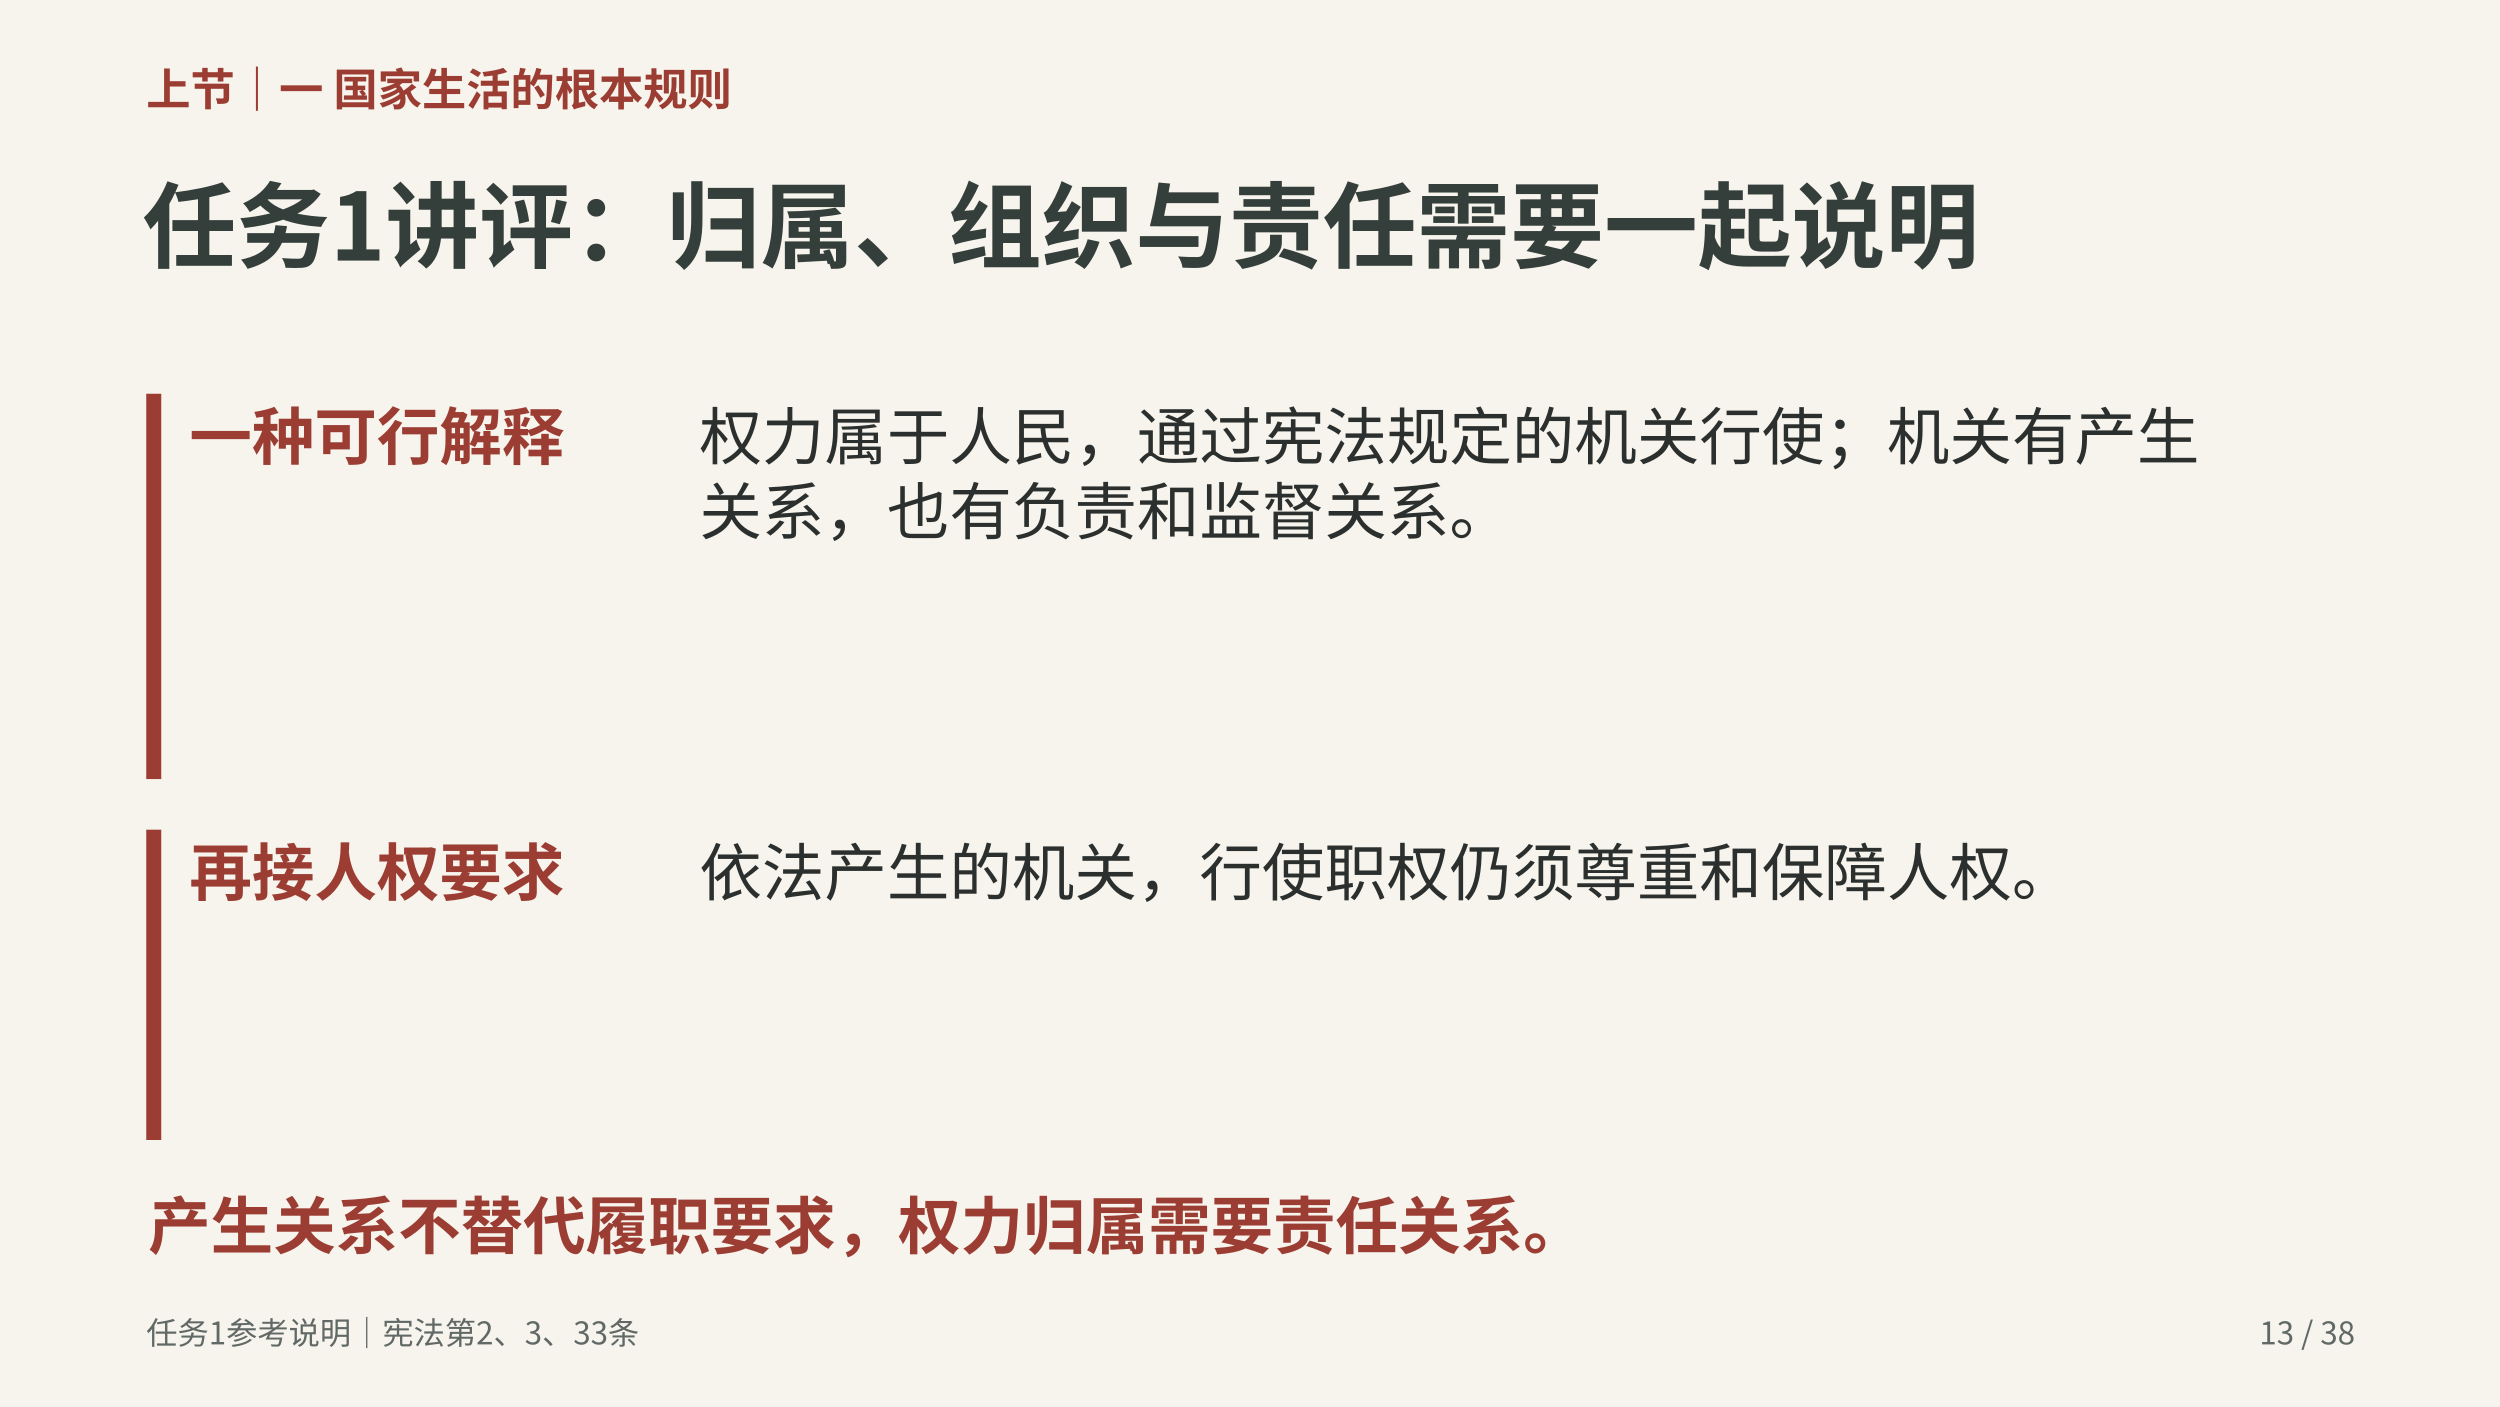
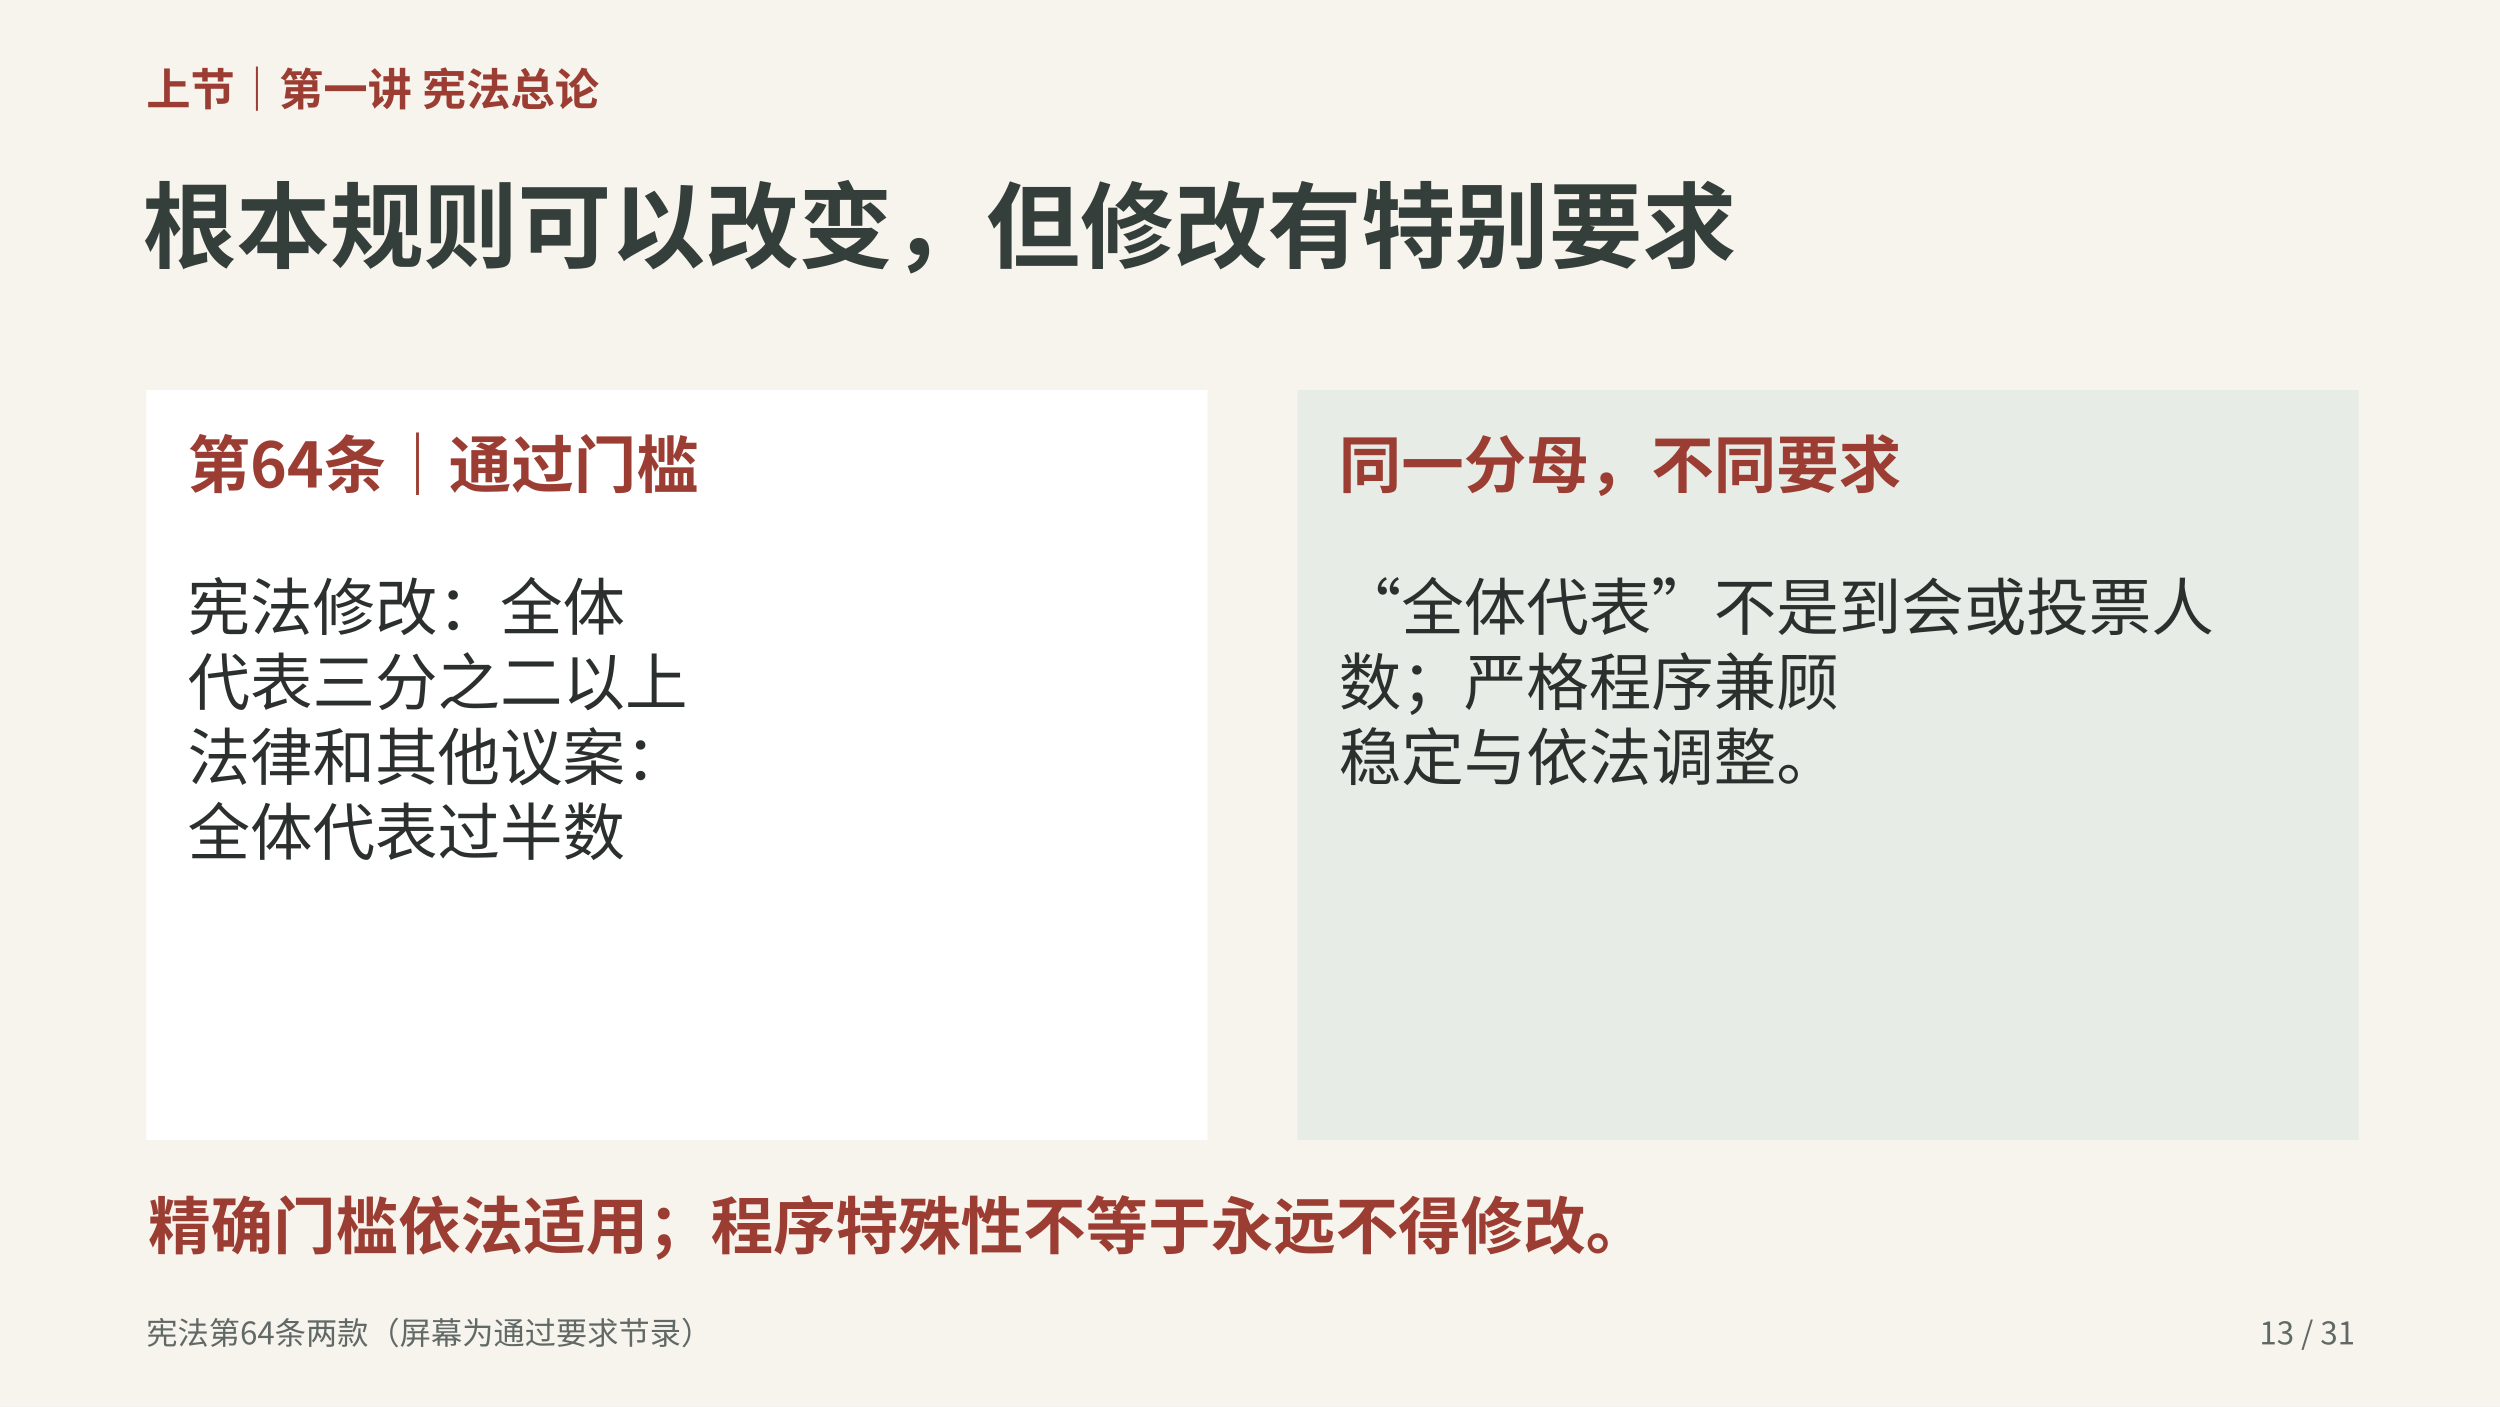
<svg xmlns="http://www.w3.org/2000/svg" viewBox="0 0 1600 900" width="1600" height="900">
  <defs>
    <marker id="arrow" viewBox="0 0 10 10" refX="8" refY="5" markerWidth="5" markerHeight="5" orient="auto-start-reverse">
      <path d="M 0 0 L 10 5 L 0 10 z" fill="#9B3D32" />
    </marker>
  </defs>
  <rect width="1600" height="900" fill="#F7F4ED" />
  <text x="93.6" y="67.5" font-family="Microsoft YaHei, Noto Sans CJK SC, sans-serif" font-size="28.333" font-weight="700" fill="#9B3D32" text-anchor="start">
-     <tspan x="93.6" dy="0">上节｜一 国家生活的根本规则</tspan>
+     <tspan x="93.6" dy="0">上节｜第一讲 宪法总论</tspan>
  </text>
  <text x="91.2" y="166.8" font-family="Microsoft YaHei, Noto Sans CJK SC, sans-serif" font-size="60" font-weight="700" fill="#343E3B" text-anchor="start">
-     <tspan x="91.2" dy="0">任务1讲评：归属、组织与责任需要一起说明</tspan>
+     <tspan x="91.2" dy="0">根本规则可以改变，但修改有特别要求</tspan>
  </text>
-   <rect x="93.6" y="252" width="9.6" height="246.6" fill="#9B3D32" />
-   <text x="121.2" y="294" font-family="Microsoft YaHei, Noto Sans CJK SC, sans-serif" font-size="40" font-weight="700" fill="#9B3D32" text-anchor="start">
-     <tspan x="121.2" dy="0">一种可行解释</tspan>
+   <rect x="93.6" y="249.6" width="679.2" height="480" fill="#FFFFFF" />
+   <text x="120" y="312" font-family="Microsoft YaHei, Noto Sans CJK SC, sans-serif" font-size="40" font-weight="700" fill="#9B3D32" text-anchor="start">
+     <tspan x="120" dy="0">第64条｜通过门槛</tspan>
  </text>
-   <text x="447.6" y="294" font-family="Microsoft YaHei, Noto Sans CJK SC, sans-serif" font-size="40" font-weight="400" fill="#2B302F" text-anchor="start">
-     <tspan x="447.6" dy="0">权力属于人民，通过宪法规定的机关行使；机关有产生</tspan>
-     <tspan x="447.6" dy="48">关系，也有负责和监督关系。</tspan>
+   <text x="120" y="403.2" font-family="Microsoft YaHei, Noto Sans CJK SC, sans-serif" font-size="40" font-weight="400" fill="#2B302F" text-anchor="start">
+     <tspan x="120" dy="0">宪法修改：全体</tspan>
+     <tspan x="120" dy="48">代表三分之二以上</tspan>
+     <tspan x="120" dy="48">法律和其他议案：</tspan>
+     <tspan x="120" dy="48">全体代表过半数</tspan>
  </text>
-   <rect x="93.6" y="531" width="9.6" height="198.6" fill="#9B3D32" />
-   <text x="121.2" y="573" font-family="Microsoft YaHei, Noto Sans CJK SC, sans-serif" font-size="40" font-weight="700" fill="#9B3D32" text-anchor="start">
-     <tspan x="121.2" dy="0">再接人权要求</tspan>
+   <rect x="830.4" y="249.6" width="679.2" height="480" fill="#E8ECE6" />
+   <text x="856.8" y="312" font-family="Microsoft YaHei, Noto Sans CJK SC, sans-serif" font-size="40" font-weight="700" fill="#9B3D32" text-anchor="start">
+     <tspan x="856.8" dy="0">同一分母，不同要求</tspan>
  </text>
-   <text x="447.6" y="573" font-family="Microsoft YaHei, Noto Sans CJK SC, sans-serif" font-size="40" font-weight="400" fill="#2B302F" text-anchor="start">
-     <tspan x="447.6" dy="0">依法产生的机关，行使职权仍须尊重和保障人权。</tspan>
+   <text x="856.8" y="403.2" font-family="Microsoft YaHei, Noto Sans CJK SC, sans-serif" font-size="40" font-weight="400" fill="#2B302F" text-anchor="start">
+     <tspan x="856.8" dy="0">“全体代表”不是到会或投票人</tspan>
+     <tspan x="856.8" dy="48">数；严格程序兼顾</tspan>
+     <tspan x="856.8" dy="48">稳定与依法调整。</tspan>
  </text>
  <text x="94.8" y="799.2" font-family="Microsoft YaHei, Noto Sans CJK SC, sans-serif" font-size="40" font-weight="700" fill="#9B3D32" text-anchor="start">
-     <tspan x="94.8" dy="0">产生关系不替代履职要求，权力归属需要责任关系。</tspan>
+     <tspan x="94.8" dy="0">精确门槛依法适用；程序特殊性不等于永远不得修改。</tspan>
  </text>
  <text x="93.6" y="860.4" font-family="Microsoft YaHei, Noto Sans CJK SC, sans-serif" font-size="20" font-weight="400" fill="#616966" text-anchor="start">
-     <tspan x="93.6" dy="0">任务1参考说明｜宪法第2、3、33条</tspan>
+     <tspan x="93.6" dy="0">宪法第64条两款（屏幕为通过要求节录）</tspan>
  </text>
  <text x="1507.2" y="860.4" font-family="Microsoft YaHei, Noto Sans CJK SC, sans-serif" font-size="20" font-weight="400" fill="#616966" text-anchor="end">
-     <tspan x="1507.2" dy="0">13 / 38</tspan>
+     <tspan x="1507.2" dy="0">13 / 31</tspan>
  </text>
</svg>
